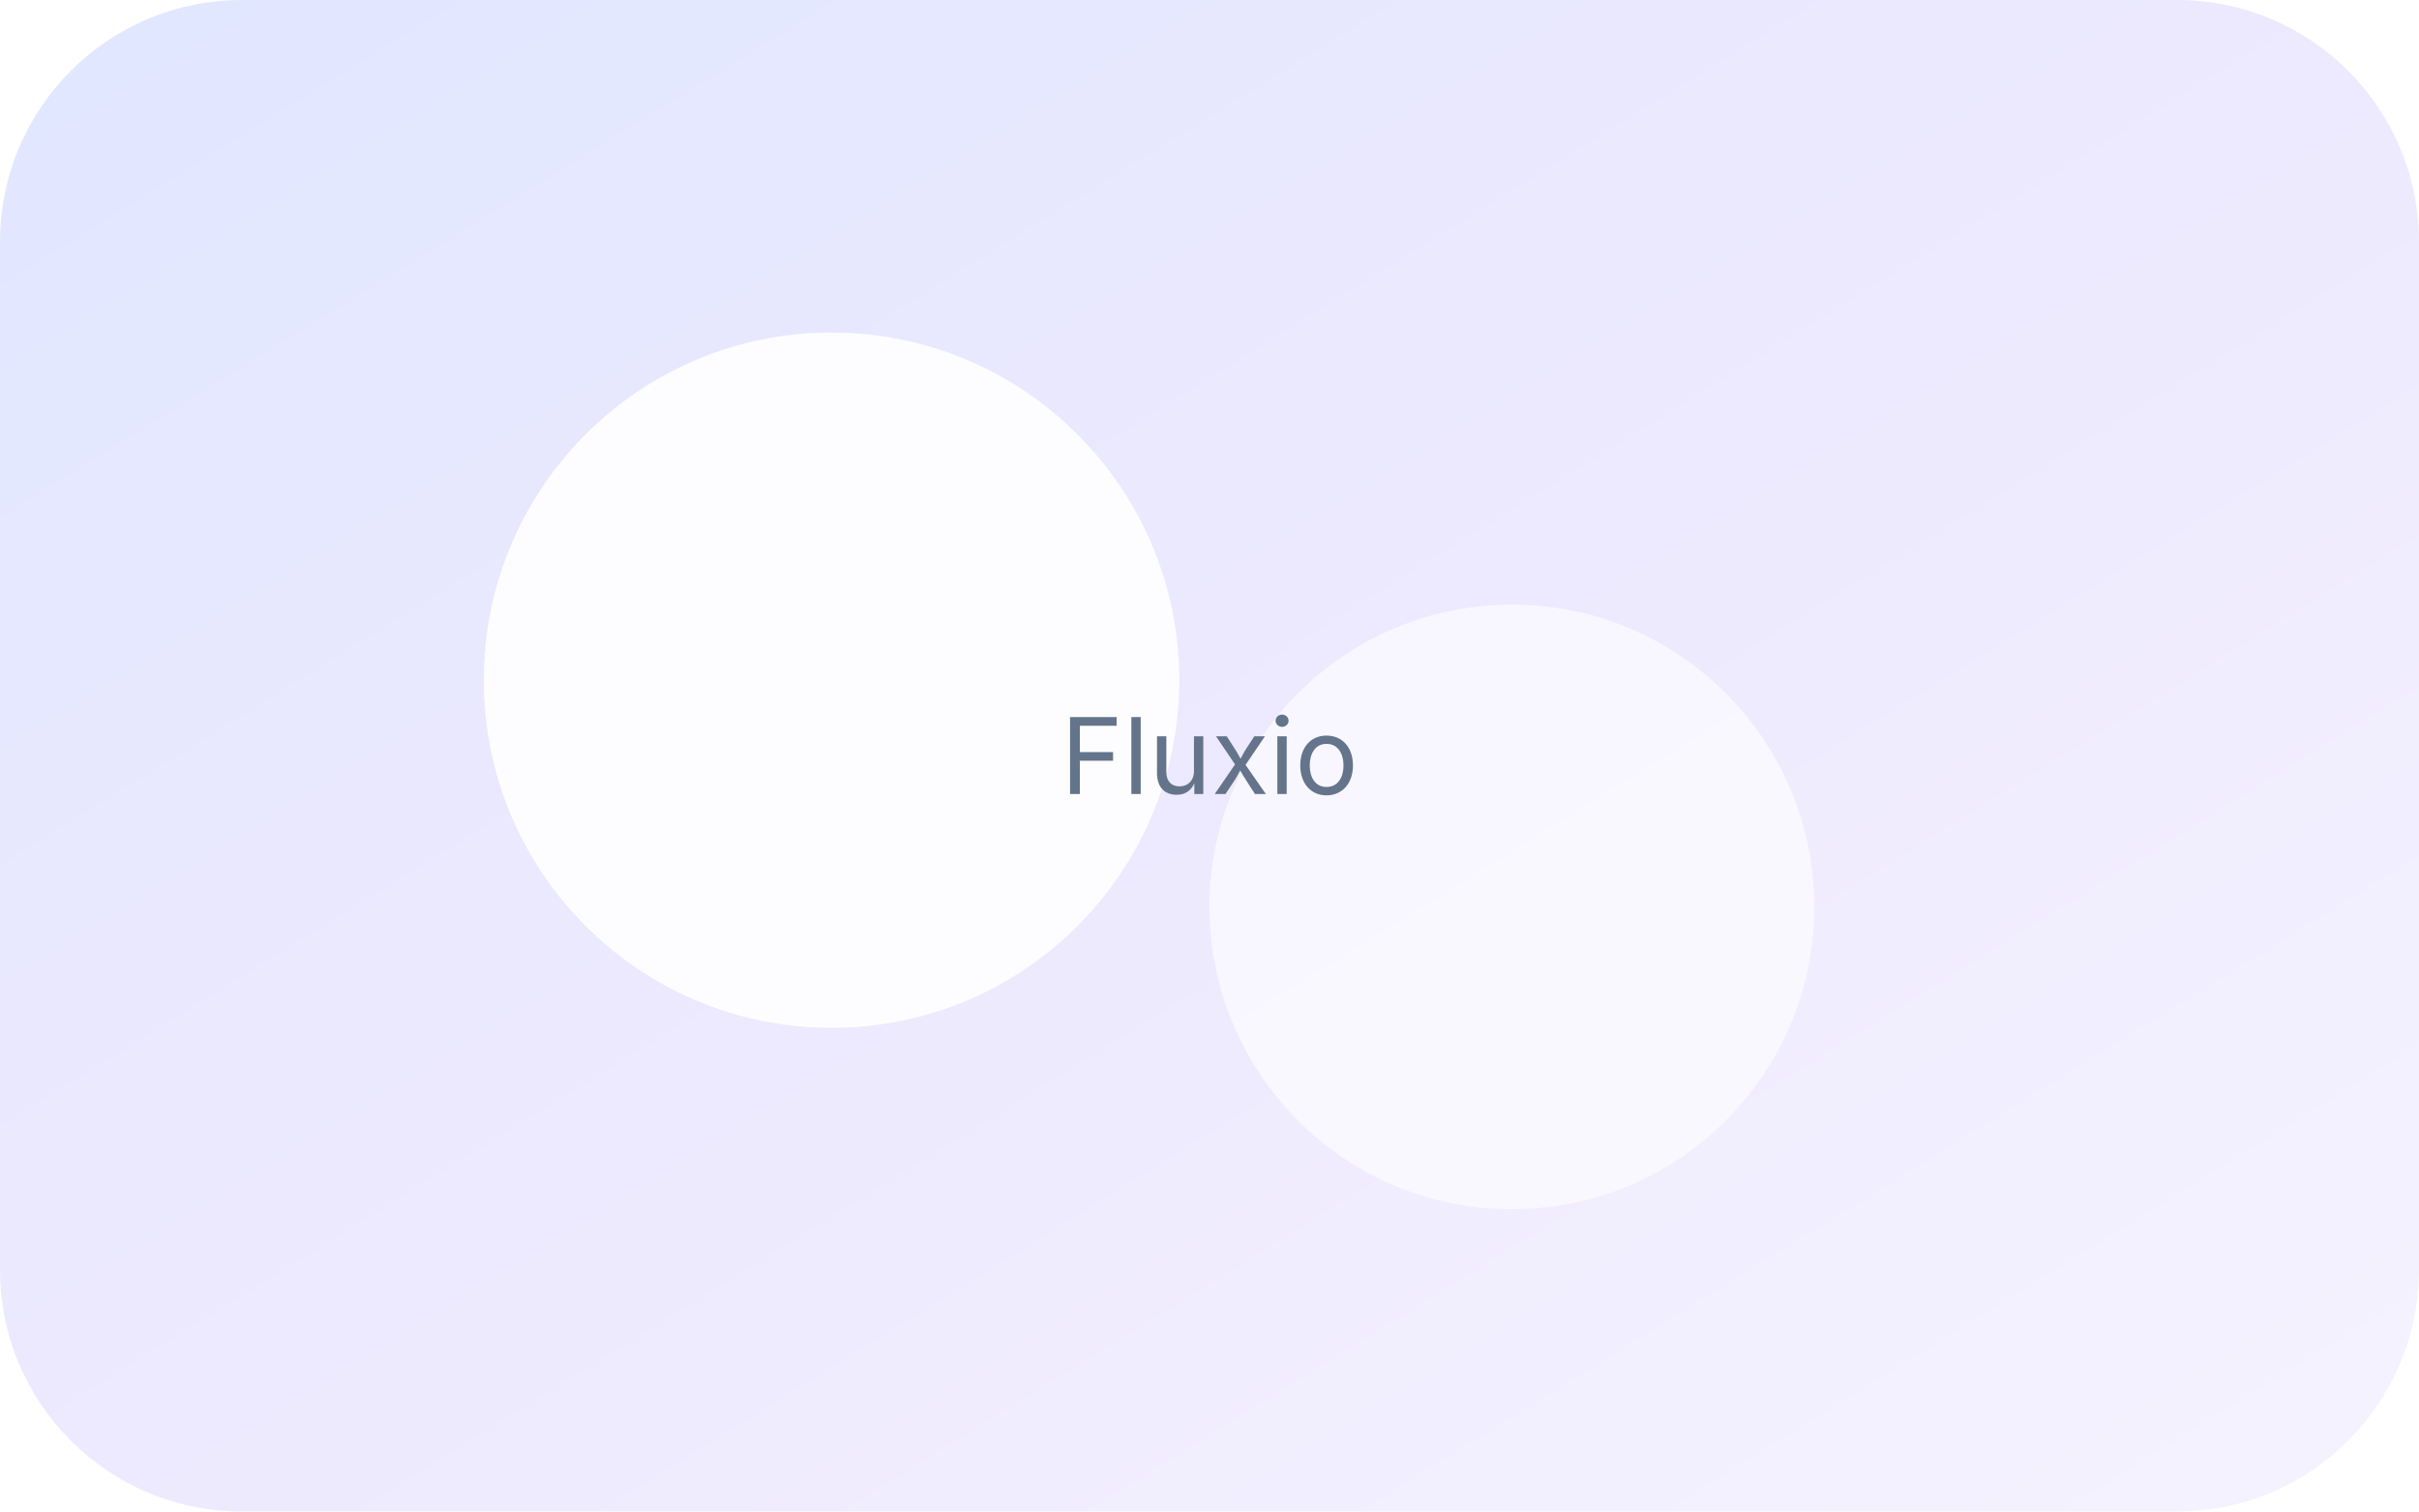
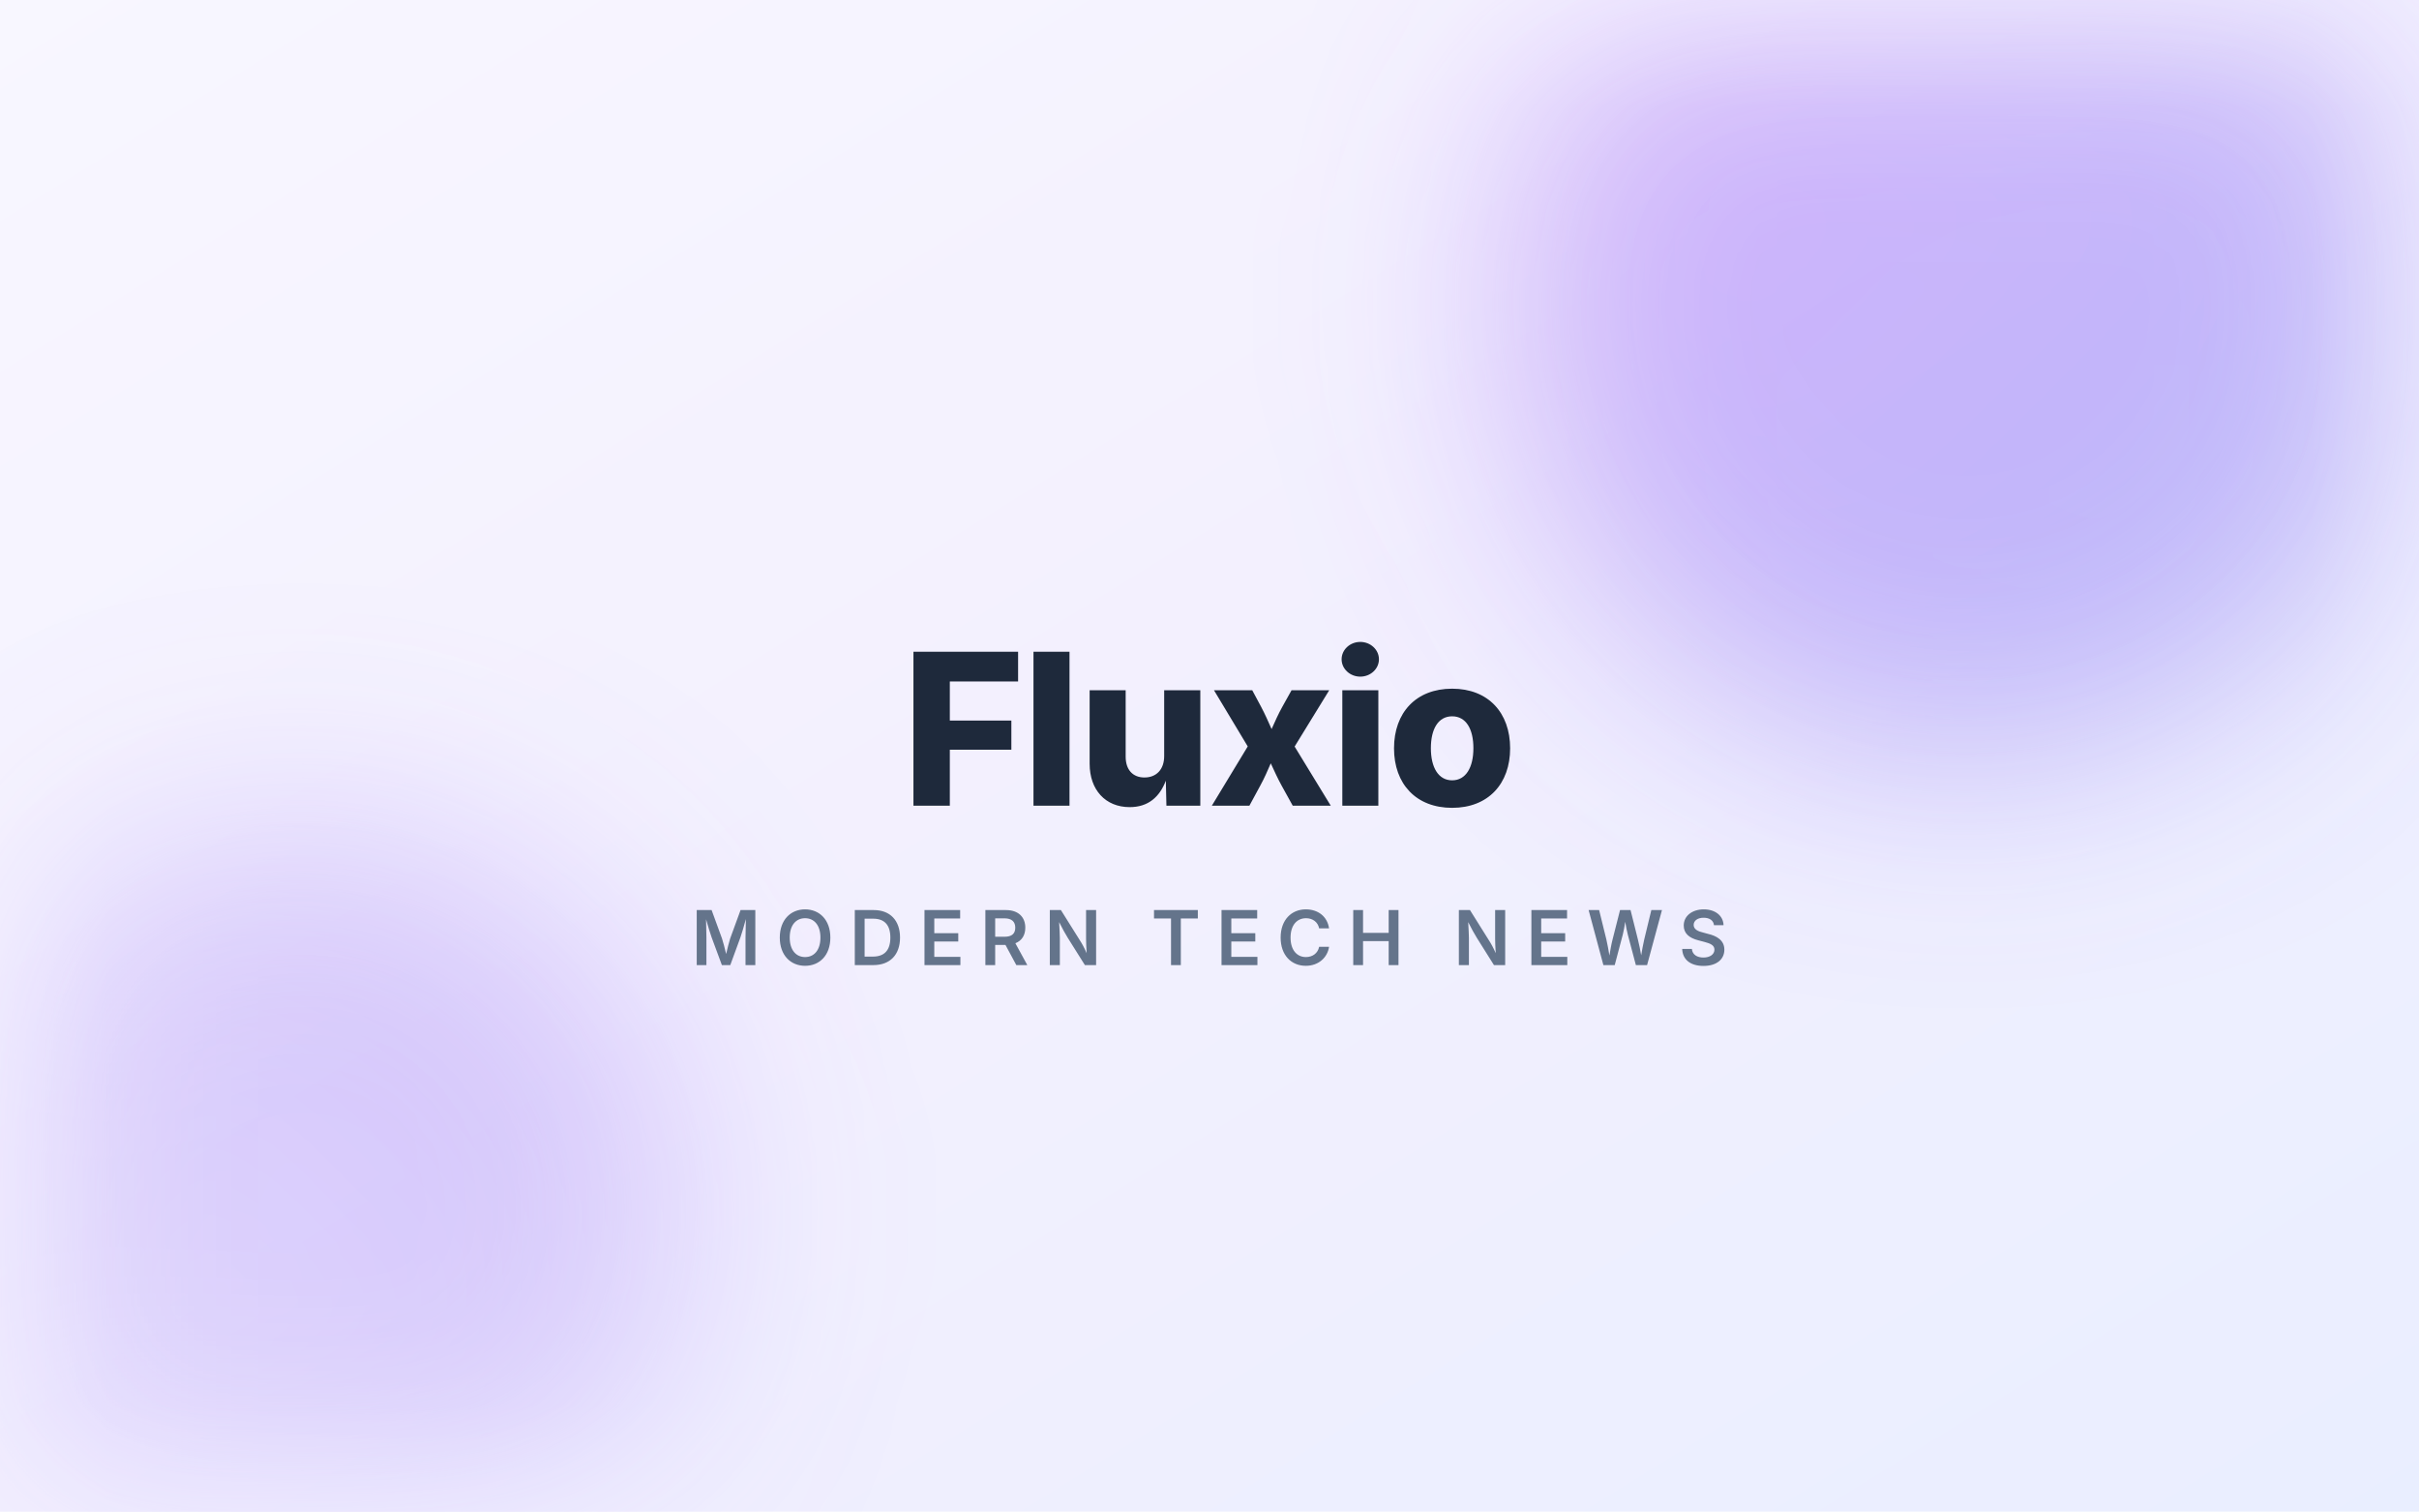
<svg xmlns="http://www.w3.org/2000/svg" width="320" height="200" viewBox="0 0 320 200">
  <defs>
-     <linearGradient id="grad" x1="0%" y1="0%" x2="100%" y2="100%">
-       <stop offset="0%" stop-color="#e0e7ff" />
+     <linearGradient id="bg-grad" x1="0%" y1="0%" x2="100%" y2="100%">
+       <stop offset="0%" stop-color="#f5f3ff" />
      <stop offset="50%" stop-color="#ede9fe" />
-       <stop offset="100%" stop-color="#f5f3ff" />
+       <stop offset="100%" stop-color="#e0e7ff" />
    </linearGradient>
+     <linearGradient id="orb-grad-1" x1="0%" y1="0%" x2="100%" y2="100%">
+       <stop offset="0%" stop-color="#a855f7" stop-opacity="0.6" />
+       <stop offset="100%" stop-color="#6366f1" stop-opacity="0.6" />
+     </linearGradient>
+     <linearGradient id="orb-grad-2" x1="100%" y1="0%" x2="0%" y2="100%">
+       <stop offset="0%" stop-color="#8b5cf6" stop-opacity="0.5" />
+       <stop offset="100%" stop-color="#c4b5fd" stop-opacity="0.5" />
+     </linearGradient>
+     <filter id="blur-filter" x="-50%" y="-50%" width="200%" height="200%">
+       <feGaussianBlur in="SourceGraphic" stdDeviation="15" />
+     </filter>
  </defs>
-   <rect x="0" y="0" width="320" height="200" rx="32" fill="url(#grad)" />
-   <circle cx="110" cy="90" r="46" fill="rgba(255,255,255,0.9)" />
-   <circle cx="200" cy="120" r="40" fill="rgba(255,255,255,0.6)" />
-   <text x="50%" y="50%" dominant-baseline="middle" text-anchor="middle" font-family="system-ui, -apple-system, BlinkMacSystemFont, sans-serif" font-size="14" fill="#64748b">
+   <rect x="0" y="0" width="320" height="200" fill="url(#bg-grad)" />
+   <circle cx="260" cy="40" r="60" fill="url(#orb-grad-1)" filter="url(#blur-filter)" />
+   <circle cx="40" cy="160" r="50" fill="url(#orb-grad-2)" filter="url(#blur-filter)" />
+   <rect x="0" y="0" width="320" height="200" fill="rgba(255,255,255,0.3)" />
+   <text x="50%" y="48%" dominant-baseline="middle" text-anchor="middle" font-family="'Inter', -apple-system, BlinkMacSystemFont, sans-serif" font-weight="800" font-size="28" fill="#1e293b" letter-spacing="-0.5">
    Fluxio
  </text>
+   <text x="50%" y="62%" dominant-baseline="middle" text-anchor="middle" font-family="'Inter', -apple-system, BlinkMacSystemFont, sans-serif" font-weight="600" font-size="10" fill="#64748b" letter-spacing="2">
+     MODERN TECH NEWS
+   </text>
</svg>
